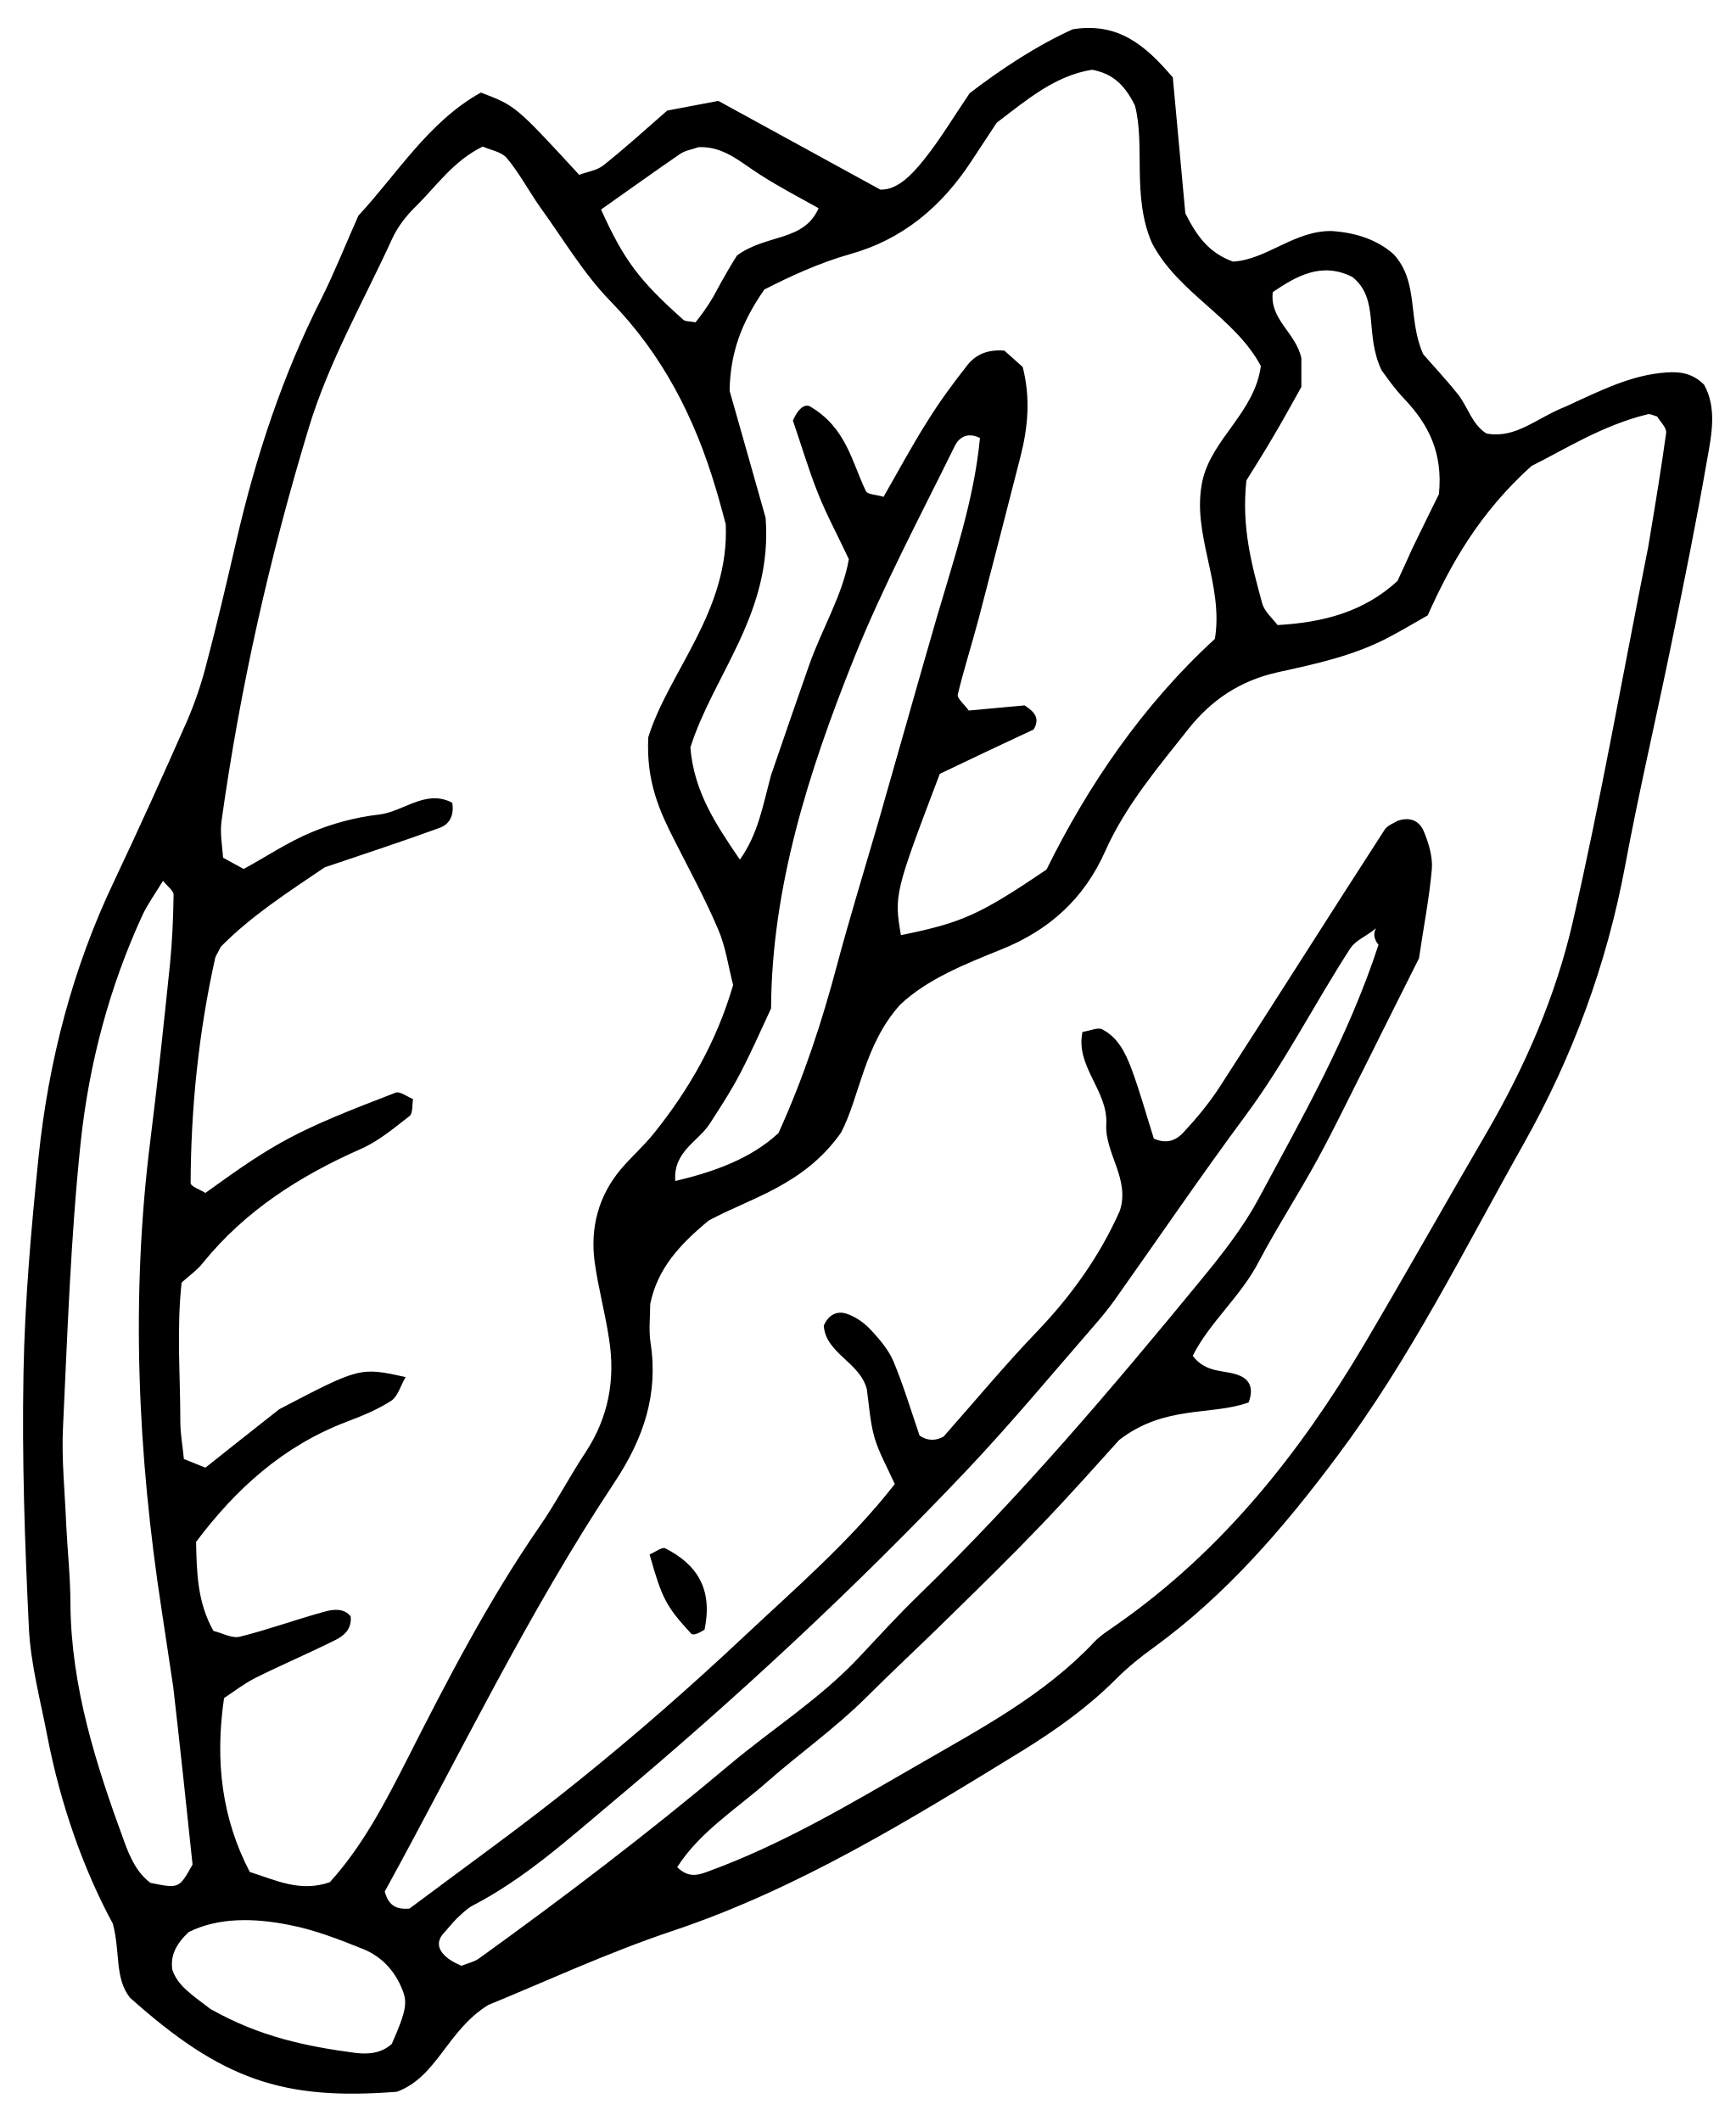
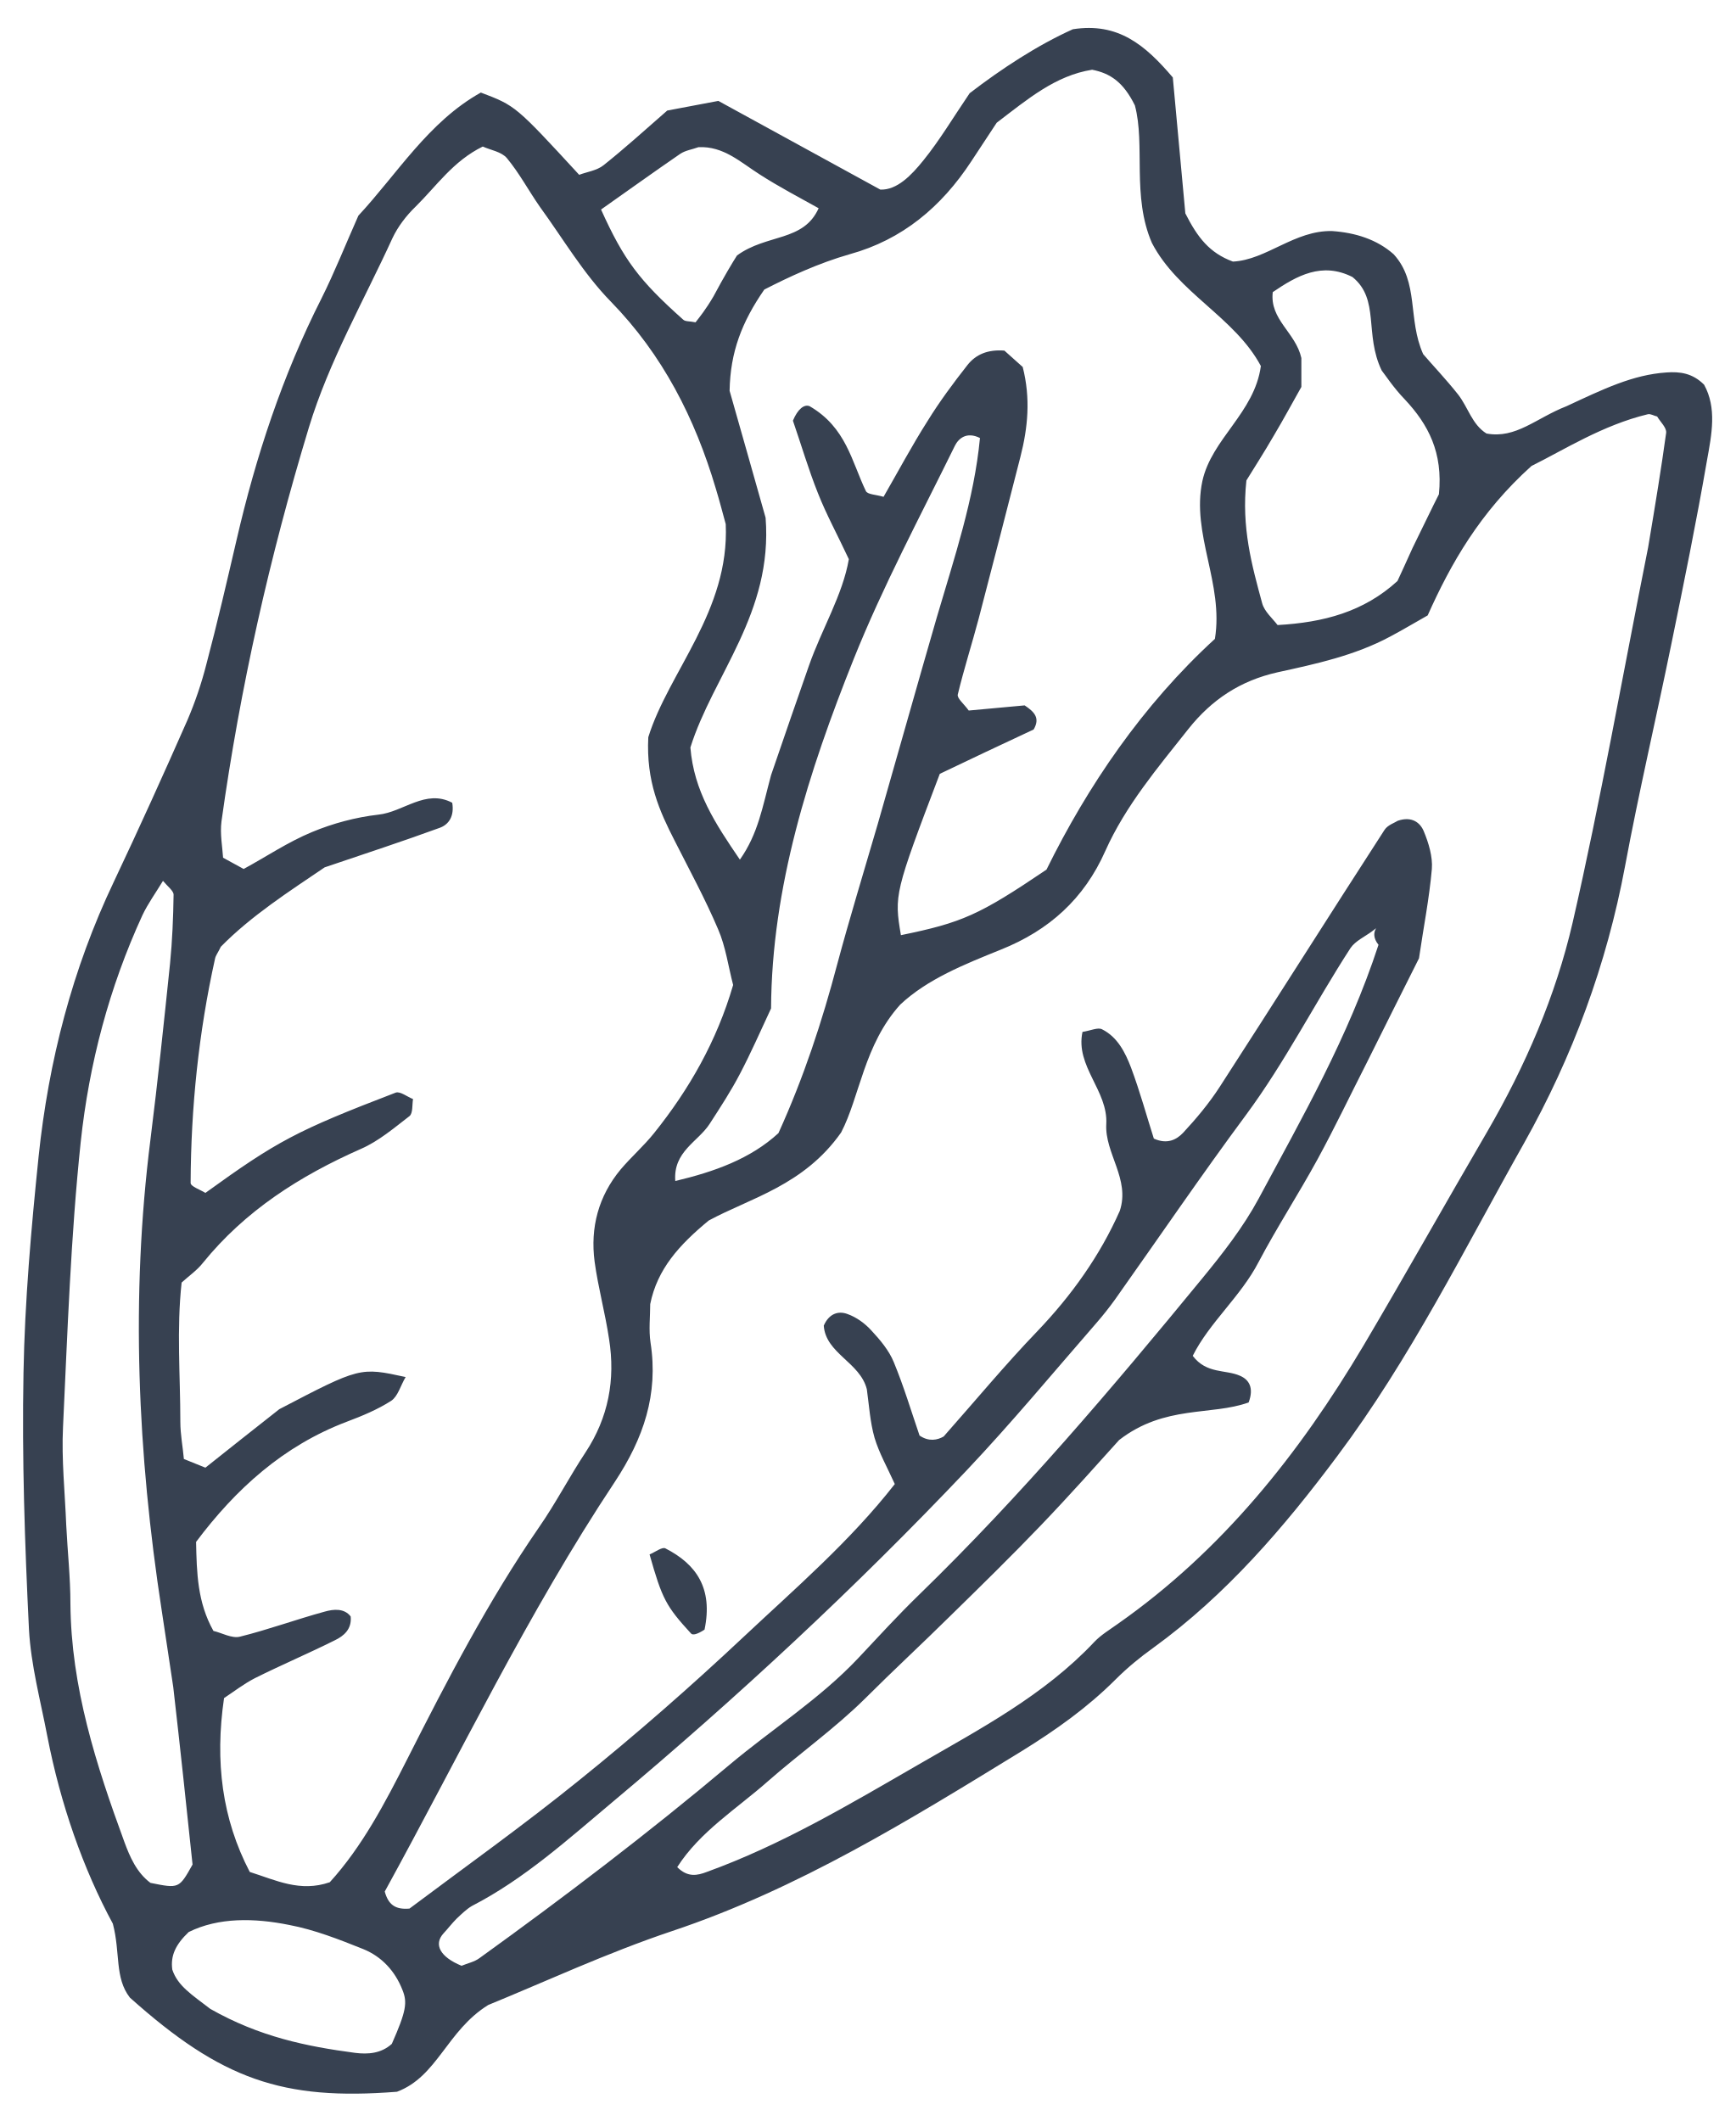
<svg xmlns="http://www.w3.org/2000/svg" width="54" height="66" viewBox="0 0 54 66" fill="none">
-   <path d="M53.021 11.97C52.661 11.61 52.271 11.56 51.851 11.59C50.801 11.66 49.881 12.11 48.741 12.64C47.791 13.01 47.171 13.66 46.251 13.49C45.801 13.21 45.681 12.68 45.371 12.28C44.991 11.8 44.571 11.36 44.281 11.02C43.791 9.93 44.161 8.78 43.361 7.91C42.841 7.45 42.171 7.24 41.451 7.19C40.281 7.16 39.401 8.09 38.361 8.14C37.631 7.87 37.261 7.39 36.881 6.64C36.761 5.32 36.621 3.8 36.491 2.41C35.631 1.4 34.791 0.69 33.381 0.91C32.271 1.41 31.161 2.14 30.171 2.9C29.661 3.65 29.241 4.36 28.731 4.99C28.361 5.45 27.911 5.92 27.391 5.9C25.651 4.95 24.051 4.07 22.351 3.14C21.821 3.24 21.231 3.35 20.761 3.44C20.031 4.08 19.421 4.63 18.781 5.14C18.571 5.31 18.251 5.35 18.021 5.44C16.041 3.29 16.041 3.29 14.961 2.88C13.331 3.79 12.361 5.41 11.151 6.71C10.751 7.61 10.411 8.47 10.001 9.29C8.791 11.68 7.961 14.2 7.361 16.8C7.061 18.09 6.761 19.39 6.421 20.67C6.271 21.26 6.071 21.85 5.831 22.41C5.091 24.09 4.331 25.77 3.541 27.44C2.251 30.15 1.511 33.02 1.201 35.99C0.971 38.23 0.771 40.48 0.731 42.72C0.681 45.38 0.771 48.04 0.901 50.7C0.961 51.81 1.261 52.92 1.471 54.02C1.881 56.14 2.591 58.16 3.511 59.86C3.751 60.77 3.561 61.54 4.041 62.16C6.891 64.71 8.791 65.37 12.351 65.09C13.611 64.62 13.901 63.19 15.191 62.39C16.931 61.68 18.881 60.77 20.911 60.09C24.831 58.78 28.301 56.63 31.791 54.49C32.841 53.84 33.831 53.14 34.711 52.26C35.071 51.9 35.471 51.57 35.891 51.27C38.151 49.63 39.951 47.53 41.601 45.32C43.881 42.28 45.561 38.87 47.421 35.57C48.931 32.88 49.991 30.01 50.561 26.96C50.991 24.65 51.531 22.35 52.001 20.05C52.391 18.15 52.781 16.24 53.111 14.33C53.261 13.51 53.421 12.69 53.021 11.97ZM42.081 8.62C42.941 9.32 42.441 10.39 42.991 11.53C43.081 11.64 43.361 12.07 43.711 12.43C44.441 13.21 44.901 14.08 44.771 15.38C44.581 15.75 44.321 16.3 43.951 17.05C43.731 17.54 43.601 17.82 43.481 18.08C42.431 19.04 41.181 19.37 39.751 19.45C39.591 19.24 39.341 19.03 39.271 18.77C38.951 17.59 38.621 16.41 38.781 14.95C39.001 14.59 39.331 14.08 39.631 13.56C39.941 13.04 40.231 12.5 40.491 12.04C40.491 11.64 40.491 11.34 40.491 11.14C40.311 10.34 39.501 9.95 39.601 9.09C40.351 8.58 41.131 8.14 42.081 8.62ZM30.221 5.02C30.501 4.59 30.781 4.17 31.011 3.82C31.981 3.08 32.841 2.35 33.981 2.17C34.541 2.28 34.951 2.55 35.311 3.28C35.641 4.51 35.211 6.11 35.841 7.56C36.651 9.12 38.421 9.87 39.231 11.39C39.031 12.85 37.701 13.65 37.411 14.97C37.061 16.62 38.081 18.16 37.801 19.88C35.551 21.94 33.841 24.46 32.561 27.06C30.461 28.48 29.931 28.71 28.031 29.1C27.821 27.85 27.831 27.79 29.241 24.08C30.161 23.64 31.171 23.16 32.161 22.7C32.371 22.34 32.181 22.15 31.881 21.95C31.321 22 30.711 22.06 30.141 22.11C30.001 21.91 29.771 21.73 29.801 21.61C29.991 20.82 30.241 20.04 30.451 19.25C30.891 17.57 31.321 15.89 31.751 14.21C31.981 13.31 32.071 12.4 31.821 11.42C31.641 11.26 31.421 11.06 31.251 10.91C30.731 10.87 30.361 11.03 30.101 11.36C29.661 11.92 29.231 12.5 28.861 13.1C28.371 13.87 27.941 14.68 27.491 15.46C27.261 15.39 26.991 15.39 26.941 15.28C26.501 14.37 26.331 13.3 25.191 12.64C25.021 12.57 24.821 12.73 24.671 13.09C24.921 13.81 25.151 14.6 25.451 15.35C25.711 16.01 26.051 16.63 26.411 17.4C26.221 18.51 25.571 19.57 25.171 20.71C24.801 21.77 24.431 22.83 23.991 24.12C23.721 25.12 23.591 25.94 23.021 26.75C22.251 25.62 21.591 24.62 21.481 23.26C22.191 21 24.051 19.08 23.821 16.11C23.501 14.97 23.081 13.5 22.701 12.16C22.721 10.96 23.081 10.02 23.781 9.01C24.541 8.62 25.461 8.19 26.441 7.91C28.071 7.46 29.291 6.44 30.221 5.02ZM27.311 25.64C26.841 27.25 26.421 28.62 26.051 30C25.581 31.78 25.011 33.52 24.221 35.26C23.351 36.06 22.231 36.46 21.011 36.75C20.941 35.83 21.721 35.53 22.081 34.97C22.411 34.46 22.751 33.94 23.031 33.4C23.361 32.77 23.651 32.11 23.991 31.38C24.011 27.61 25.161 24.01 26.561 20.51C27.471 18.24 28.631 16.07 29.711 13.87C29.821 13.65 30.071 13.42 30.491 13.63C30.311 15.53 29.691 17.36 29.151 19.2C28.551 21.27 27.971 23.34 27.311 25.64ZM21.161 4.79C21.321 4.68 21.541 4.65 21.731 4.58C22.511 4.54 23.041 5.05 23.641 5.43C24.231 5.81 24.861 6.14 25.471 6.48C25.001 7.53 23.861 7.27 22.931 7.95C22.791 8.17 22.531 8.6 22.201 9.22C21.961 9.63 21.781 9.85 21.641 10.03C21.451 9.99 21.331 10.01 21.261 9.95C19.881 8.72 19.411 8.09 18.701 6.52C19.511 5.95 20.331 5.36 21.161 4.79ZM5.651 39.91C5.881 39.7 6.131 39.53 6.311 39.3C7.631 37.67 9.331 36.59 11.231 35.75C11.781 35.51 12.261 35.1 12.741 34.73C12.851 34.64 12.821 34.38 12.851 34.2C12.671 34.13 12.451 33.95 12.311 34C9.211 35.19 8.621 35.51 6.391 37.12C6.231 37.02 5.931 36.92 5.931 36.81C5.941 34.46 6.181 32.13 6.691 29.83C6.711 29.73 6.781 29.65 6.871 29.46C7.811 28.5 9.011 27.73 10.101 26.99C11.371 26.56 12.531 26.18 13.681 25.76C13.961 25.66 14.141 25.4 14.071 24.98C13.241 24.54 12.551 25.27 11.771 25.35C11.071 25.43 10.361 25.62 9.711 25.89C8.961 26.2 8.281 26.66 7.581 27.04C7.381 26.93 7.211 26.84 6.941 26.69C6.921 26.36 6.841 25.95 6.891 25.56C7.471 21.4 8.391 17.32 9.611 13.3C10.241 11.23 11.321 9.36 12.211 7.41C12.381 7.05 12.641 6.71 12.931 6.43C13.581 5.79 14.101 5.01 15.021 4.56C15.261 4.67 15.601 4.72 15.771 4.92C16.161 5.39 16.451 5.94 16.801 6.44C17.521 7.43 18.151 8.51 19.001 9.38C20.621 11.04 21.621 13.01 22.271 15.2C22.391 15.59 22.491 15.99 22.581 16.31C22.701 19.01 20.801 20.91 20.171 22.94C20.101 24.32 20.521 25.24 20.991 26.16C21.451 27.07 21.941 27.97 22.341 28.91C22.581 29.46 22.661 30.08 22.811 30.65C22.301 32.4 21.441 33.9 20.351 35.26C20.031 35.66 19.641 36 19.311 36.39C18.621 37.22 18.361 38.2 18.501 39.26C18.611 40.07 18.831 40.86 18.951 41.67C19.151 42.93 18.931 44.11 18.221 45.19C17.711 45.96 17.291 46.78 16.761 47.54C15.191 49.82 13.921 52.27 12.671 54.74C11.981 56.1 11.271 57.46 10.261 58.57C9.341 58.89 8.591 58.51 7.771 58.25C6.911 56.6 6.681 54.82 6.971 52.84C7.261 52.65 7.581 52.4 7.931 52.22C8.751 51.81 9.601 51.45 10.421 51.04C10.691 50.91 10.951 50.7 10.911 50.3C10.711 50.04 10.381 50.07 10.101 50.15C9.221 50.39 8.351 50.71 7.461 50.93C7.211 50.99 6.901 50.81 6.641 50.75C6.141 49.86 6.121 48.94 6.101 47.98C7.331 46.34 8.811 44.99 10.791 44.24C11.271 44.06 11.751 43.86 12.171 43.59C12.381 43.45 12.461 43.12 12.621 42.85C11.201 42.54 11.201 42.54 8.691 43.85C7.801 44.55 7.081 45.12 6.391 45.67C6.161 45.58 5.991 45.51 5.721 45.4C5.691 45.04 5.611 44.64 5.611 44.24C5.611 42.8 5.491 41.37 5.651 39.91ZM3.871 57.32C2.991 54.92 2.211 52.5 2.191 49.9C2.191 49.09 2.101 48.27 2.061 47.46C2.021 46.44 1.911 45.42 1.961 44.4C2.101 41.44 2.201 38.48 2.511 35.54C2.771 33.1 3.401 30.72 4.431 28.48C4.601 28.12 4.841 27.79 5.071 27.41C5.221 27.59 5.401 27.72 5.401 27.84C5.391 28.55 5.361 29.27 5.291 29.98C5.101 31.81 4.911 33.63 4.681 35.46C4.061 40.36 4.281 45.24 5.031 50.11C5.141 50.82 5.241 51.52 5.391 52.5C5.621 54.5 5.801 56.22 5.991 58.02C5.571 58.77 5.571 58.77 4.681 58.59C4.251 58.27 4.041 57.78 3.871 57.32ZM12.191 63.6C11.861 63.9 11.451 63.93 11.051 63.88C9.541 63.68 8.071 63.38 6.541 62.51C5.971 62.07 5.531 61.8 5.361 61.29C5.301 60.86 5.461 60.51 5.871 60.12C6.801 59.66 7.911 59.68 9.001 59.9C9.791 60.05 10.551 60.35 11.301 60.65C11.871 60.88 12.291 61.33 12.521 61.92C12.681 62.31 12.641 62.58 12.191 63.6ZM14.921 60.93C14.761 61.05 14.551 61.09 14.361 61.17C13.701 60.9 13.481 60.51 13.801 60.16C13.941 60.01 14.061 59.85 14.211 59.7C14.361 59.56 14.511 59.41 14.681 59.31C16.331 58.46 17.701 57.21 19.111 56.03C22.951 52.81 26.621 49.4 30.071 45.76C31.471 44.28 32.781 42.7 34.121 41.16C34.321 40.93 34.511 40.69 34.691 40.44C36.051 38.52 37.371 36.58 38.771 34.69C39.991 33.04 40.911 31.21 42.021 29.5C42.171 29.28 42.461 29.15 42.691 28.98C43.021 28.74 42.551 28.98 42.891 29.4C41.941 32.3 40.511 34.78 39.161 37.3C38.681 38.19 38.041 39.01 37.391 39.8C34.601 43.2 31.761 46.55 28.601 49.62C27.941 50.26 27.321 50.94 26.691 51.61C25.491 52.88 24.011 53.81 22.681 54.93C20.171 57.04 17.571 59.02 14.921 60.93ZM51.281 17.03C50.471 21.09 49.801 24.92 48.931 28.71C48.401 31 47.461 33.17 46.271 35.22C44.981 37.43 43.731 39.66 42.431 41.86C40.431 45.23 38.031 48.25 34.781 50.53C34.531 50.71 34.261 50.87 34.051 51.09C32.481 52.76 30.491 53.8 28.541 54.93C26.411 56.16 24.311 57.41 21.991 58.25C21.701 58.36 21.401 58.43 21.071 58.1C21.781 56.99 22.931 56.28 23.891 55.43C24.881 54.56 25.971 53.79 26.921 52.85C27.791 51.98 28.691 51.15 29.561 50.29C30.511 49.36 31.461 48.43 32.381 47.47C33.301 46.51 34.181 45.52 34.821 44.81C36.241 43.71 37.691 44.06 38.851 43.64C39.021 43.18 38.861 42.93 38.581 42.81C38.131 42.61 37.541 42.76 37.111 42.19C37.631 41.15 38.601 40.35 39.161 39.27C39.731 38.19 40.401 37.16 40.991 36.08C41.531 35.09 42.011 34.08 42.521 33.08C43.071 31.98 43.611 30.89 44.151 29.82C44.291 28.86 44.471 27.96 44.551 27.04C44.581 26.66 44.451 26.23 44.301 25.87C44.191 25.6 43.931 25.39 43.491 25.54C43.401 25.6 43.181 25.67 43.081 25.82C41.361 28.48 39.671 31.16 37.951 33.82C37.621 34.33 37.221 34.81 36.811 35.25C36.611 35.46 36.321 35.62 35.901 35.43C35.681 34.74 35.471 33.97 35.191 33.22C35.011 32.75 34.771 32.27 34.291 32.03C34.161 31.96 33.941 32.07 33.681 32.11C33.451 33.18 34.481 33.94 34.421 34.98C34.371 35.89 35.171 36.69 34.841 37.68C34.221 39.08 33.341 40.31 32.271 41.43C31.281 42.46 30.361 43.57 29.361 44.7C29.171 44.81 28.901 44.87 28.611 44.67C28.351 43.91 28.121 43.14 27.811 42.39C27.661 42.02 27.381 41.69 27.111 41.4C26.911 41.18 26.651 40.99 26.371 40.89C26.081 40.78 25.791 40.88 25.631 41.25C25.691 42.12 26.761 42.39 26.971 43.23C27.041 43.73 27.071 44.25 27.211 44.74C27.351 45.21 27.601 45.65 27.841 46.18C26.451 47.96 24.751 49.42 23.121 50.95C21.481 52.49 19.791 53.97 18.041 55.38C16.301 56.79 14.461 58.1 12.741 59.39C12.291 59.43 12.081 59.26 11.971 58.86C14.301 54.62 16.421 50.19 19.131 46.11C20.021 44.76 20.491 43.39 20.241 41.78C20.181 41.38 20.231 40.97 20.231 40.58C20.451 39.49 21.131 38.74 22.051 37.98C23.341 37.28 25.011 36.89 26.171 35.24C26.751 34.13 26.881 32.51 28.011 31.26C28.851 30.47 30.001 30.01 31.141 29.55C32.641 28.95 33.731 27.97 34.391 26.48C35.021 25.07 36.021 23.89 36.971 22.69C37.701 21.77 38.591 21.18 39.751 20.92C40.941 20.66 42.151 20.4 43.251 19.81C43.611 19.62 43.961 19.41 44.421 19.15C45.141 17.54 46.041 15.95 47.651 14.5C48.661 14 49.861 13.23 51.271 12.89C51.361 12.87 51.461 12.94 51.561 12.96C51.661 13.13 51.861 13.31 51.841 13.47C51.691 14.56 51.511 15.66 51.281 17.03ZM21.921 50.71C21.691 50.86 21.551 50.89 21.501 50.83C20.721 49.98 20.601 49.75 20.211 48.37C20.381 48.3 20.601 48.13 20.701 48.18C21.661 48.67 22.191 49.42 21.921 50.71Z" fill="black" />
+   <path d="M53.021 11.97C52.661 11.61 52.271 11.56 51.851 11.59C50.801 11.66 49.881 12.11 48.741 12.64C47.791 13.01 47.171 13.66 46.251 13.49C45.801 13.21 45.681 12.68 45.371 12.28C44.991 11.8 44.571 11.36 44.281 11.02C43.791 9.93 44.161 8.78 43.361 7.91C42.841 7.45 42.171 7.24 41.451 7.19C40.281 7.16 39.401 8.09 38.361 8.14C37.631 7.87 37.261 7.39 36.881 6.64C36.761 5.32 36.621 3.8 36.491 2.41C35.631 1.4 34.791 0.69 33.381 0.91C32.271 1.41 31.161 2.14 30.171 2.9C29.661 3.65 29.241 4.36 28.731 4.99C28.361 5.45 27.911 5.92 27.391 5.9C25.651 4.95 24.051 4.07 22.351 3.14C21.821 3.24 21.231 3.35 20.761 3.44C20.031 4.08 19.421 4.63 18.781 5.14C18.571 5.31 18.251 5.35 18.021 5.44C16.041 3.29 16.041 3.29 14.961 2.88C13.331 3.79 12.361 5.41 11.151 6.71C10.751 7.61 10.411 8.47 10.001 9.29C8.791 11.68 7.961 14.2 7.361 16.8C7.061 18.09 6.761 19.39 6.421 20.67C6.271 21.26 6.071 21.85 5.831 22.41C5.091 24.09 4.331 25.77 3.541 27.44C2.251 30.15 1.511 33.02 1.201 35.99C0.971 38.23 0.771 40.48 0.731 42.72C0.681 45.38 0.771 48.04 0.901 50.7C0.961 51.81 1.261 52.92 1.471 54.02C1.881 56.14 2.591 58.16 3.511 59.86C3.751 60.77 3.561 61.54 4.041 62.16C6.891 64.71 8.791 65.37 12.351 65.09C13.611 64.62 13.901 63.19 15.191 62.39C16.931 61.68 18.881 60.77 20.911 60.09C24.831 58.78 28.301 56.63 31.791 54.49C32.841 53.84 33.831 53.14 34.711 52.26C35.071 51.9 35.471 51.57 35.891 51.27C38.151 49.63 39.951 47.53 41.601 45.32C43.881 42.28 45.561 38.87 47.421 35.57C48.931 32.88 49.991 30.01 50.561 26.96C50.991 24.65 51.531 22.35 52.001 20.05C52.391 18.15 52.781 16.24 53.111 14.33C53.261 13.51 53.421 12.69 53.021 11.97ZM42.081 8.62C42.941 9.32 42.441 10.39 42.991 11.53C43.081 11.64 43.361 12.07 43.711 12.43C44.441 13.21 44.901 14.08 44.771 15.38C44.581 15.75 44.321 16.3 43.951 17.05C43.731 17.54 43.601 17.82 43.481 18.08C42.431 19.04 41.181 19.37 39.751 19.45C39.591 19.24 39.341 19.03 39.271 18.77C38.951 17.59 38.621 16.41 38.781 14.95C39.001 14.59 39.331 14.08 39.631 13.56C39.941 13.04 40.231 12.5 40.491 12.04C40.491 11.64 40.491 11.34 40.491 11.14C40.311 10.34 39.501 9.95 39.601 9.09C40.351 8.58 41.131 8.14 42.081 8.62ZM30.221 5.02C30.501 4.59 30.781 4.17 31.011 3.82C31.981 3.08 32.841 2.35 33.981 2.17C34.541 2.28 34.951 2.55 35.311 3.28C35.641 4.51 35.211 6.11 35.841 7.56C36.651 9.12 38.421 9.87 39.231 11.39C39.031 12.85 37.701 13.65 37.411 14.97C37.061 16.62 38.081 18.16 37.801 19.88C35.551 21.94 33.841 24.46 32.561 27.06C30.461 28.48 29.931 28.71 28.031 29.1C27.821 27.85 27.831 27.79 29.241 24.08C30.161 23.64 31.171 23.16 32.161 22.7C32.371 22.34 32.181 22.15 31.881 21.95C31.321 22 30.711 22.06 30.141 22.11C30.001 21.91 29.771 21.73 29.801 21.61C29.991 20.82 30.241 20.04 30.451 19.25C30.891 17.57 31.321 15.89 31.751 14.21C31.981 13.31 32.071 12.4 31.821 11.42C31.641 11.26 31.421 11.06 31.251 10.91C30.731 10.87 30.361 11.03 30.101 11.36C29.661 11.92 29.231 12.5 28.861 13.1C28.371 13.87 27.941 14.68 27.491 15.46C27.261 15.39 26.991 15.39 26.941 15.28C26.501 14.37 26.331 13.3 25.191 12.64C25.021 12.57 24.821 12.73 24.671 13.09C24.921 13.81 25.151 14.6 25.451 15.35C25.711 16.01 26.051 16.63 26.411 17.4C26.221 18.51 25.571 19.57 25.171 20.71C24.801 21.77 24.431 22.83 23.991 24.12C23.721 25.12 23.591 25.94 23.021 26.75C22.251 25.62 21.591 24.62 21.481 23.26C22.191 21 24.051 19.08 23.821 16.11C23.501 14.97 23.081 13.5 22.701 12.16C22.721 10.96 23.081 10.02 23.781 9.01C24.541 8.62 25.461 8.19 26.441 7.91C28.071 7.46 29.291 6.44 30.221 5.02ZM27.311 25.64C26.841 27.25 26.421 28.62 26.051 30C25.581 31.78 25.011 33.52 24.221 35.26C23.351 36.06 22.231 36.46 21.011 36.75C20.941 35.83 21.721 35.53 22.081 34.97C22.411 34.46 22.751 33.94 23.031 33.4C23.361 32.77 23.651 32.11 23.991 31.38C24.011 27.61 25.161 24.01 26.561 20.51C27.471 18.24 28.631 16.07 29.711 13.87C29.821 13.65 30.071 13.42 30.491 13.63C30.311 15.53 29.691 17.36 29.151 19.2C28.551 21.27 27.971 23.34 27.311 25.64ZM21.161 4.79C21.321 4.68 21.541 4.65 21.731 4.58C22.511 4.54 23.041 5.05 23.641 5.43C24.231 5.81 24.861 6.14 25.471 6.48C25.001 7.53 23.861 7.27 22.931 7.95C22.791 8.17 22.531 8.6 22.201 9.22C21.961 9.63 21.781 9.85 21.641 10.03C21.451 9.99 21.331 10.01 21.261 9.95C19.881 8.72 19.411 8.09 18.701 6.52C19.511 5.95 20.331 5.36 21.161 4.79ZM5.651 39.91C5.881 39.7 6.131 39.53 6.311 39.3C7.631 37.67 9.331 36.59 11.231 35.75C11.781 35.51 12.261 35.1 12.741 34.73C12.851 34.64 12.821 34.38 12.851 34.2C12.671 34.13 12.451 33.95 12.311 34C9.211 35.19 8.621 35.51 6.391 37.12C6.231 37.02 5.931 36.92 5.931 36.81C5.941 34.46 6.181 32.13 6.691 29.83C6.711 29.73 6.781 29.65 6.871 29.46C7.811 28.5 9.011 27.73 10.101 26.99C11.371 26.56 12.531 26.18 13.681 25.76C13.961 25.66 14.141 25.4 14.071 24.98C13.241 24.54 12.551 25.27 11.771 25.35C11.071 25.43 10.361 25.62 9.711 25.89C8.961 26.2 8.281 26.66 7.581 27.04C7.381 26.93 7.211 26.84 6.941 26.69C6.921 26.36 6.841 25.95 6.891 25.56C7.471 21.4 8.391 17.32 9.611 13.3C10.241 11.23 11.321 9.36 12.211 7.41C12.381 7.05 12.641 6.71 12.931 6.43C13.581 5.79 14.101 5.01 15.021 4.56C15.261 4.67 15.601 4.72 15.771 4.92C16.161 5.39 16.451 5.94 16.801 6.44C17.521 7.43 18.151 8.51 19.001 9.38C20.621 11.04 21.621 13.01 22.271 15.2C22.391 15.59 22.491 15.99 22.581 16.31C22.701 19.01 20.801 20.91 20.171 22.94C20.101 24.32 20.521 25.24 20.991 26.16C21.451 27.07 21.941 27.97 22.341 28.91C22.581 29.46 22.661 30.08 22.811 30.65C22.301 32.4 21.441 33.9 20.351 35.26C20.031 35.66 19.641 36 19.311 36.39C18.621 37.22 18.361 38.2 18.501 39.26C18.611 40.07 18.831 40.86 18.951 41.67C19.151 42.93 18.931 44.11 18.221 45.19C17.711 45.96 17.291 46.78 16.761 47.54C15.191 49.82 13.921 52.27 12.671 54.74C11.981 56.1 11.271 57.46 10.261 58.57C9.341 58.89 8.591 58.51 7.771 58.25C6.911 56.6 6.681 54.82 6.971 52.84C7.261 52.65 7.581 52.4 7.931 52.22C8.751 51.81 9.601 51.45 10.421 51.04C10.691 50.91 10.951 50.7 10.911 50.3C10.711 50.04 10.381 50.07 10.101 50.15C9.221 50.39 8.351 50.71 7.461 50.93C7.211 50.99 6.901 50.81 6.641 50.75C6.141 49.86 6.121 48.94 6.101 47.98C7.331 46.34 8.811 44.99 10.791 44.24C11.271 44.06 11.751 43.86 12.171 43.59C12.381 43.45 12.461 43.12 12.621 42.85C11.201 42.54 11.201 42.54 8.691 43.85C7.801 44.55 7.081 45.12 6.391 45.67C6.161 45.58 5.991 45.51 5.721 45.4C5.691 45.04 5.611 44.64 5.611 44.24C5.611 42.8 5.491 41.37 5.651 39.91ZM3.871 57.32C2.991 54.92 2.211 52.5 2.191 49.9C2.191 49.09 2.101 48.27 2.061 47.46C2.021 46.44 1.911 45.42 1.961 44.4C2.101 41.44 2.201 38.48 2.511 35.54C2.771 33.1 3.401 30.72 4.431 28.48C4.601 28.12 4.841 27.79 5.071 27.41C5.221 27.59 5.401 27.72 5.401 27.84C5.391 28.55 5.361 29.27 5.291 29.98C5.101 31.81 4.911 33.63 4.681 35.46C4.061 40.36 4.281 45.24 5.031 50.11C5.141 50.82 5.241 51.52 5.391 52.5C5.621 54.5 5.801 56.22 5.991 58.02C5.571 58.77 5.571 58.77 4.681 58.59C4.251 58.27 4.041 57.78 3.871 57.32ZM12.191 63.6C11.861 63.9 11.451 63.93 11.051 63.88C9.541 63.68 8.071 63.38 6.541 62.51C5.971 62.07 5.531 61.8 5.361 61.29C5.301 60.86 5.461 60.51 5.871 60.12C6.801 59.66 7.911 59.68 9.001 59.9C9.791 60.05 10.551 60.35 11.301 60.65C11.871 60.88 12.291 61.33 12.521 61.92C12.681 62.31 12.641 62.58 12.191 63.6ZM14.921 60.93C14.761 61.05 14.551 61.09 14.361 61.17C13.701 60.9 13.481 60.51 13.801 60.16C13.941 60.01 14.061 59.85 14.211 59.7C14.361 59.56 14.511 59.41 14.681 59.31C16.331 58.46 17.701 57.21 19.111 56.03C22.951 52.81 26.621 49.4 30.071 45.76C31.471 44.28 32.781 42.7 34.121 41.16C34.321 40.93 34.511 40.69 34.691 40.44C36.051 38.52 37.371 36.58 38.771 34.69C39.991 33.04 40.911 31.21 42.021 29.5C42.171 29.28 42.461 29.15 42.691 28.98C43.021 28.74 42.551 28.98 42.891 29.4C41.941 32.3 40.511 34.78 39.161 37.3C38.681 38.19 38.041 39.01 37.391 39.8C34.601 43.2 31.761 46.55 28.601 49.62C27.941 50.26 27.321 50.94 26.691 51.61C25.491 52.88 24.011 53.81 22.681 54.93C20.171 57.04 17.571 59.02 14.921 60.93ZM51.281 17.03C50.471 21.09 49.801 24.92 48.931 28.71C48.401 31 47.461 33.17 46.271 35.22C44.981 37.43 43.731 39.66 42.431 41.86C40.431 45.23 38.031 48.25 34.781 50.53C34.531 50.71 34.261 50.87 34.051 51.09C32.481 52.76 30.491 53.8 28.541 54.93C26.411 56.16 24.311 57.41 21.991 58.25C21.701 58.36 21.401 58.43 21.071 58.1C21.781 56.99 22.931 56.28 23.891 55.43C24.881 54.56 25.971 53.79 26.921 52.85C27.791 51.98 28.691 51.15 29.561 50.29C30.511 49.36 31.461 48.43 32.381 47.47C33.301 46.51 34.181 45.52 34.821 44.81C36.241 43.71 37.691 44.06 38.851 43.64C39.021 43.18 38.861 42.93 38.581 42.81C38.131 42.61 37.541 42.76 37.111 42.19C37.631 41.15 38.601 40.35 39.161 39.27C39.731 38.19 40.401 37.16 40.991 36.08C41.531 35.09 42.011 34.08 42.521 33.08C43.071 31.98 43.611 30.89 44.151 29.82C44.291 28.86 44.471 27.96 44.551 27.04C44.581 26.66 44.451 26.23 44.301 25.87C44.191 25.6 43.931 25.39 43.491 25.54C43.401 25.6 43.181 25.67 43.081 25.82C41.361 28.48 39.671 31.16 37.951 33.82C37.621 34.33 37.221 34.81 36.811 35.25C36.611 35.46 36.321 35.62 35.901 35.43C35.681 34.74 35.471 33.97 35.191 33.22C35.011 32.75 34.771 32.27 34.291 32.03C34.161 31.96 33.941 32.07 33.681 32.11C33.451 33.18 34.481 33.94 34.421 34.98C34.371 35.89 35.171 36.69 34.841 37.68C34.221 39.08 33.341 40.31 32.271 41.43C31.281 42.46 30.361 43.57 29.361 44.7C29.171 44.81 28.901 44.87 28.611 44.67C28.351 43.91 28.121 43.14 27.811 42.39C27.661 42.02 27.381 41.69 27.111 41.4C26.911 41.18 26.651 40.99 26.371 40.89C26.081 40.78 25.791 40.88 25.631 41.25C25.691 42.12 26.761 42.39 26.971 43.23C27.041 43.73 27.071 44.25 27.211 44.74C27.351 45.21 27.601 45.65 27.841 46.18C26.451 47.96 24.751 49.42 23.121 50.95C21.481 52.49 19.791 53.97 18.041 55.38C16.301 56.79 14.461 58.1 12.741 59.39C12.291 59.43 12.081 59.26 11.971 58.86C14.301 54.62 16.421 50.19 19.131 46.11C20.021 44.76 20.491 43.39 20.241 41.78C20.181 41.38 20.231 40.97 20.231 40.58C20.451 39.49 21.131 38.74 22.051 37.98C23.341 37.28 25.011 36.89 26.171 35.24C26.751 34.13 26.881 32.51 28.011 31.26C28.851 30.47 30.001 30.01 31.141 29.55C32.641 28.95 33.731 27.97 34.391 26.48C35.021 25.07 36.021 23.89 36.971 22.69C37.701 21.77 38.591 21.18 39.751 20.92C40.941 20.66 42.151 20.4 43.251 19.81C43.611 19.62 43.961 19.41 44.421 19.15C45.141 17.54 46.041 15.95 47.651 14.5C48.661 14 49.861 13.23 51.271 12.89C51.361 12.87 51.461 12.94 51.561 12.96C51.661 13.13 51.861 13.31 51.841 13.47C51.691 14.56 51.511 15.66 51.281 17.03ZM21.921 50.71C21.691 50.86 21.551 50.89 21.501 50.83C20.721 49.98 20.601 49.75 20.211 48.37C20.381 48.3 20.601 48.13 20.701 48.18C21.661 48.67 22.191 49.42 21.921 50.71Z" fill="#374151" />
</svg>
